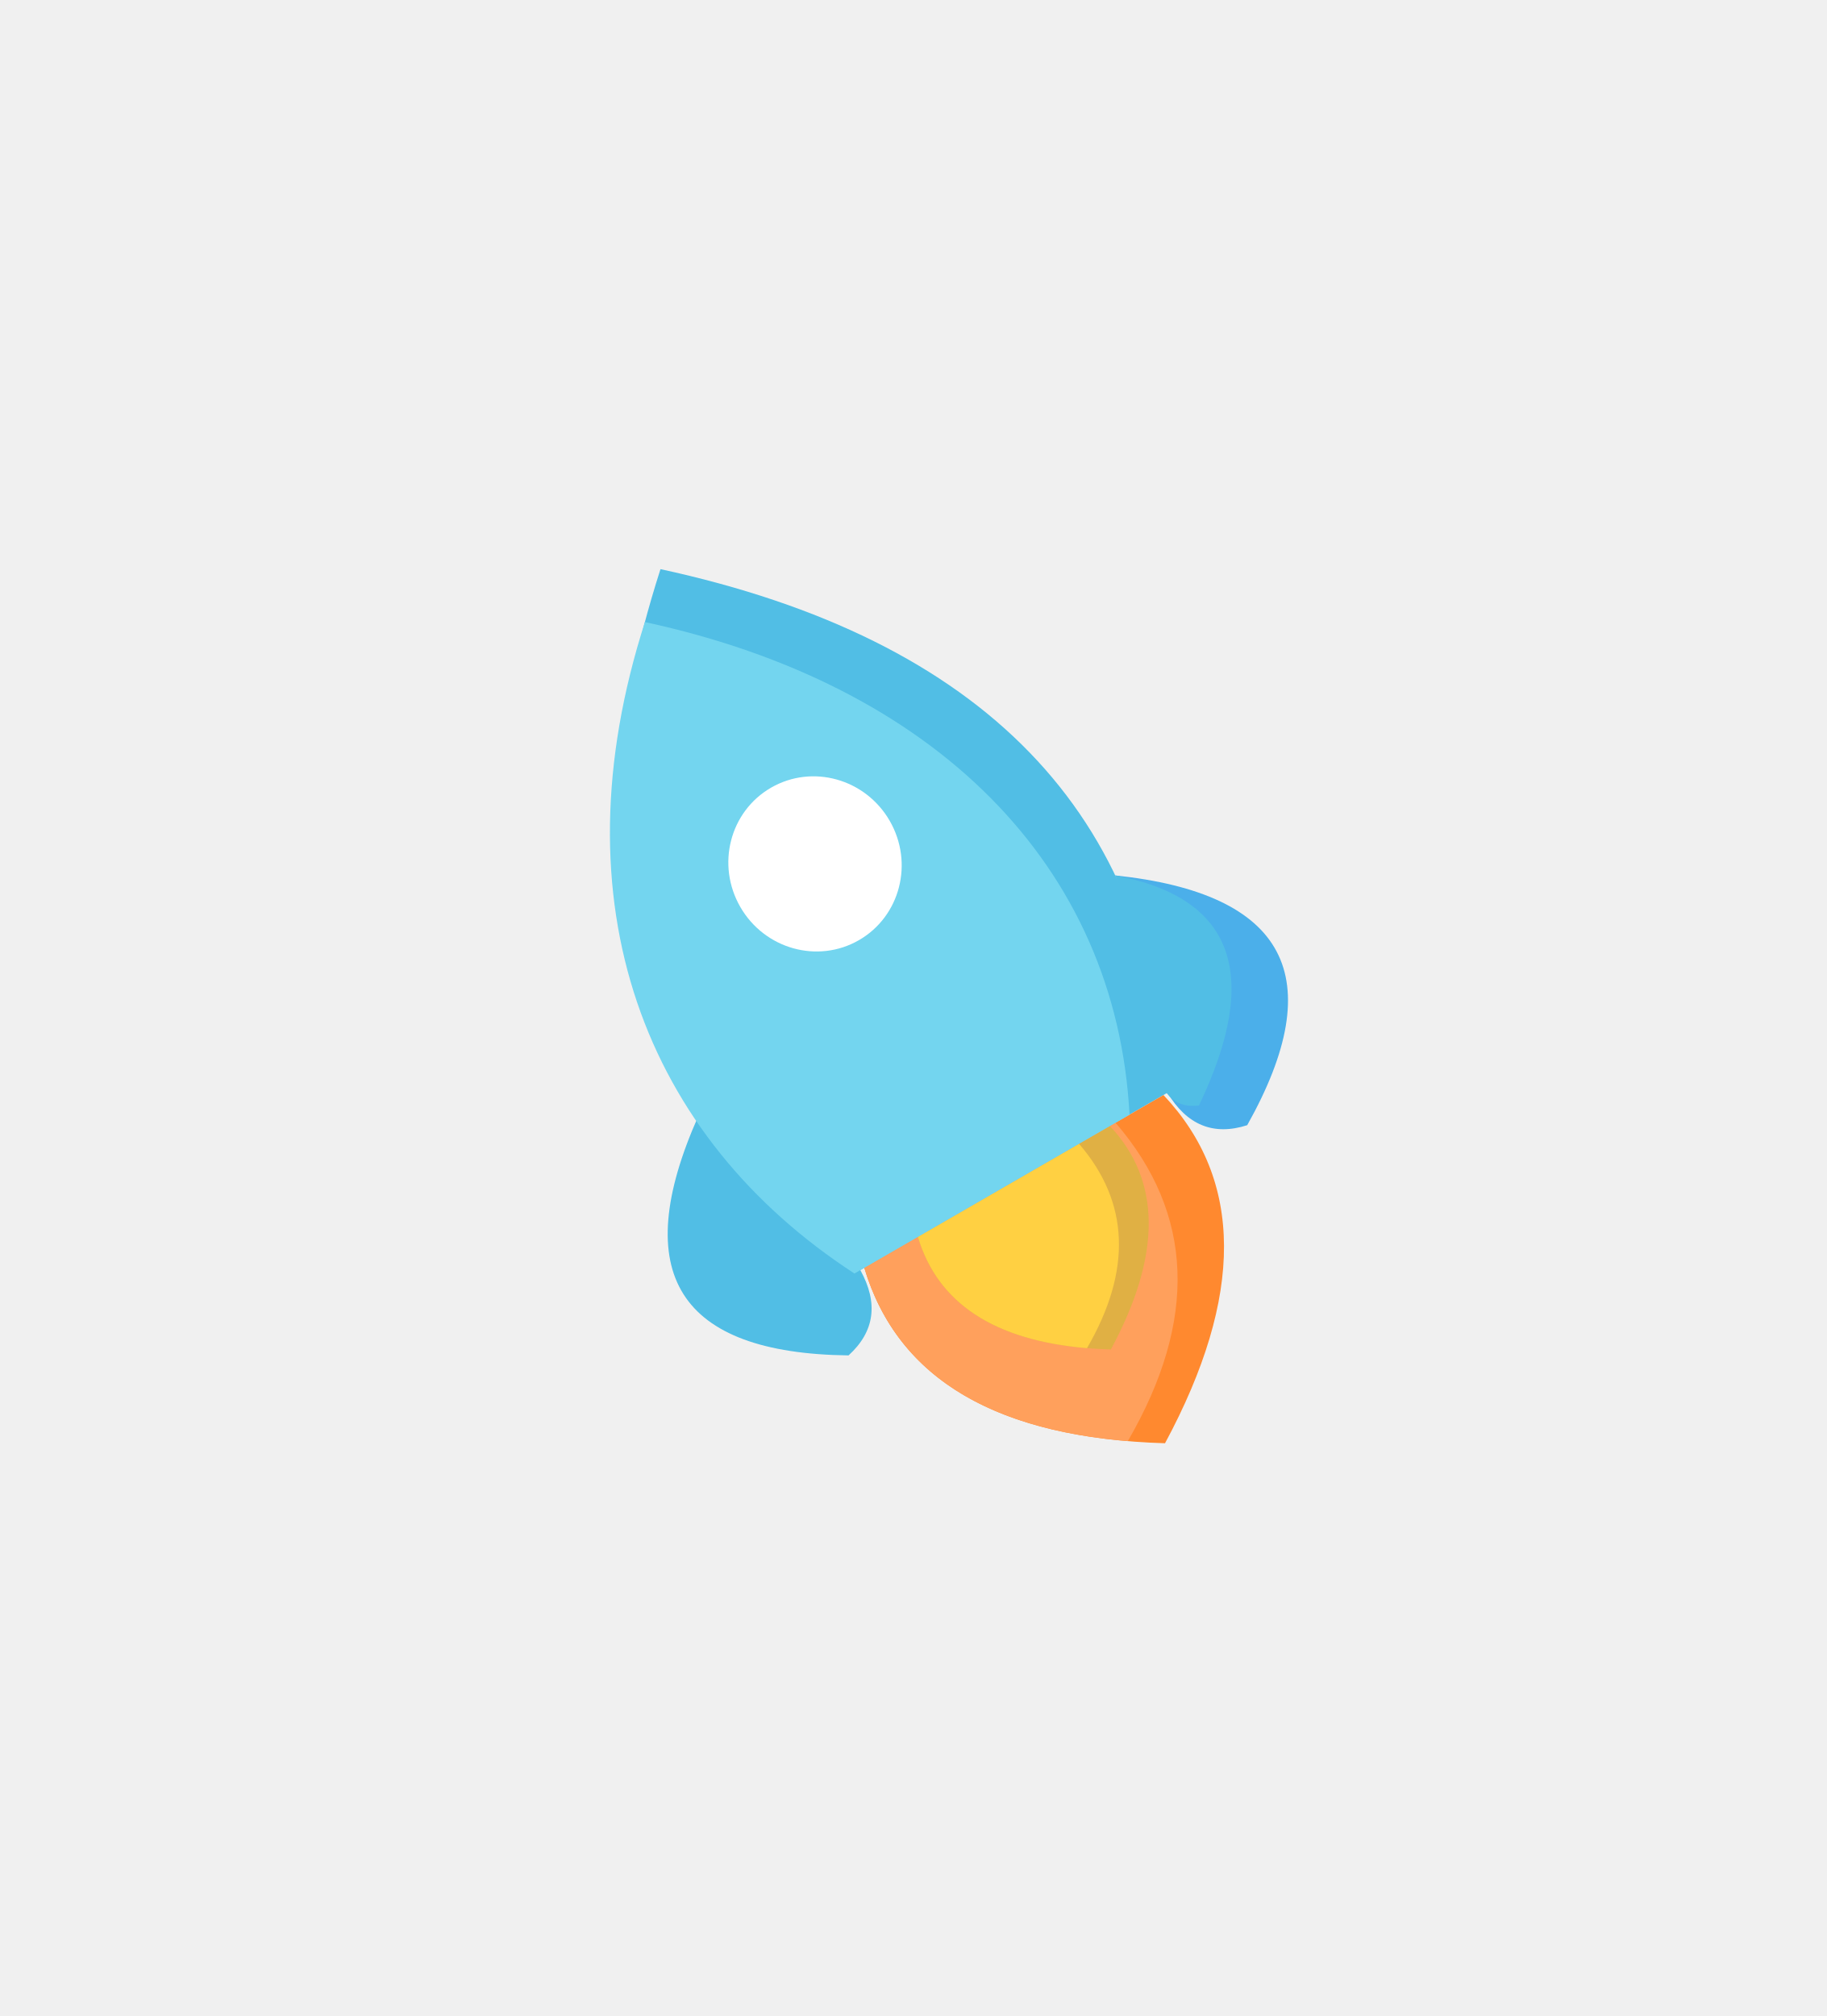
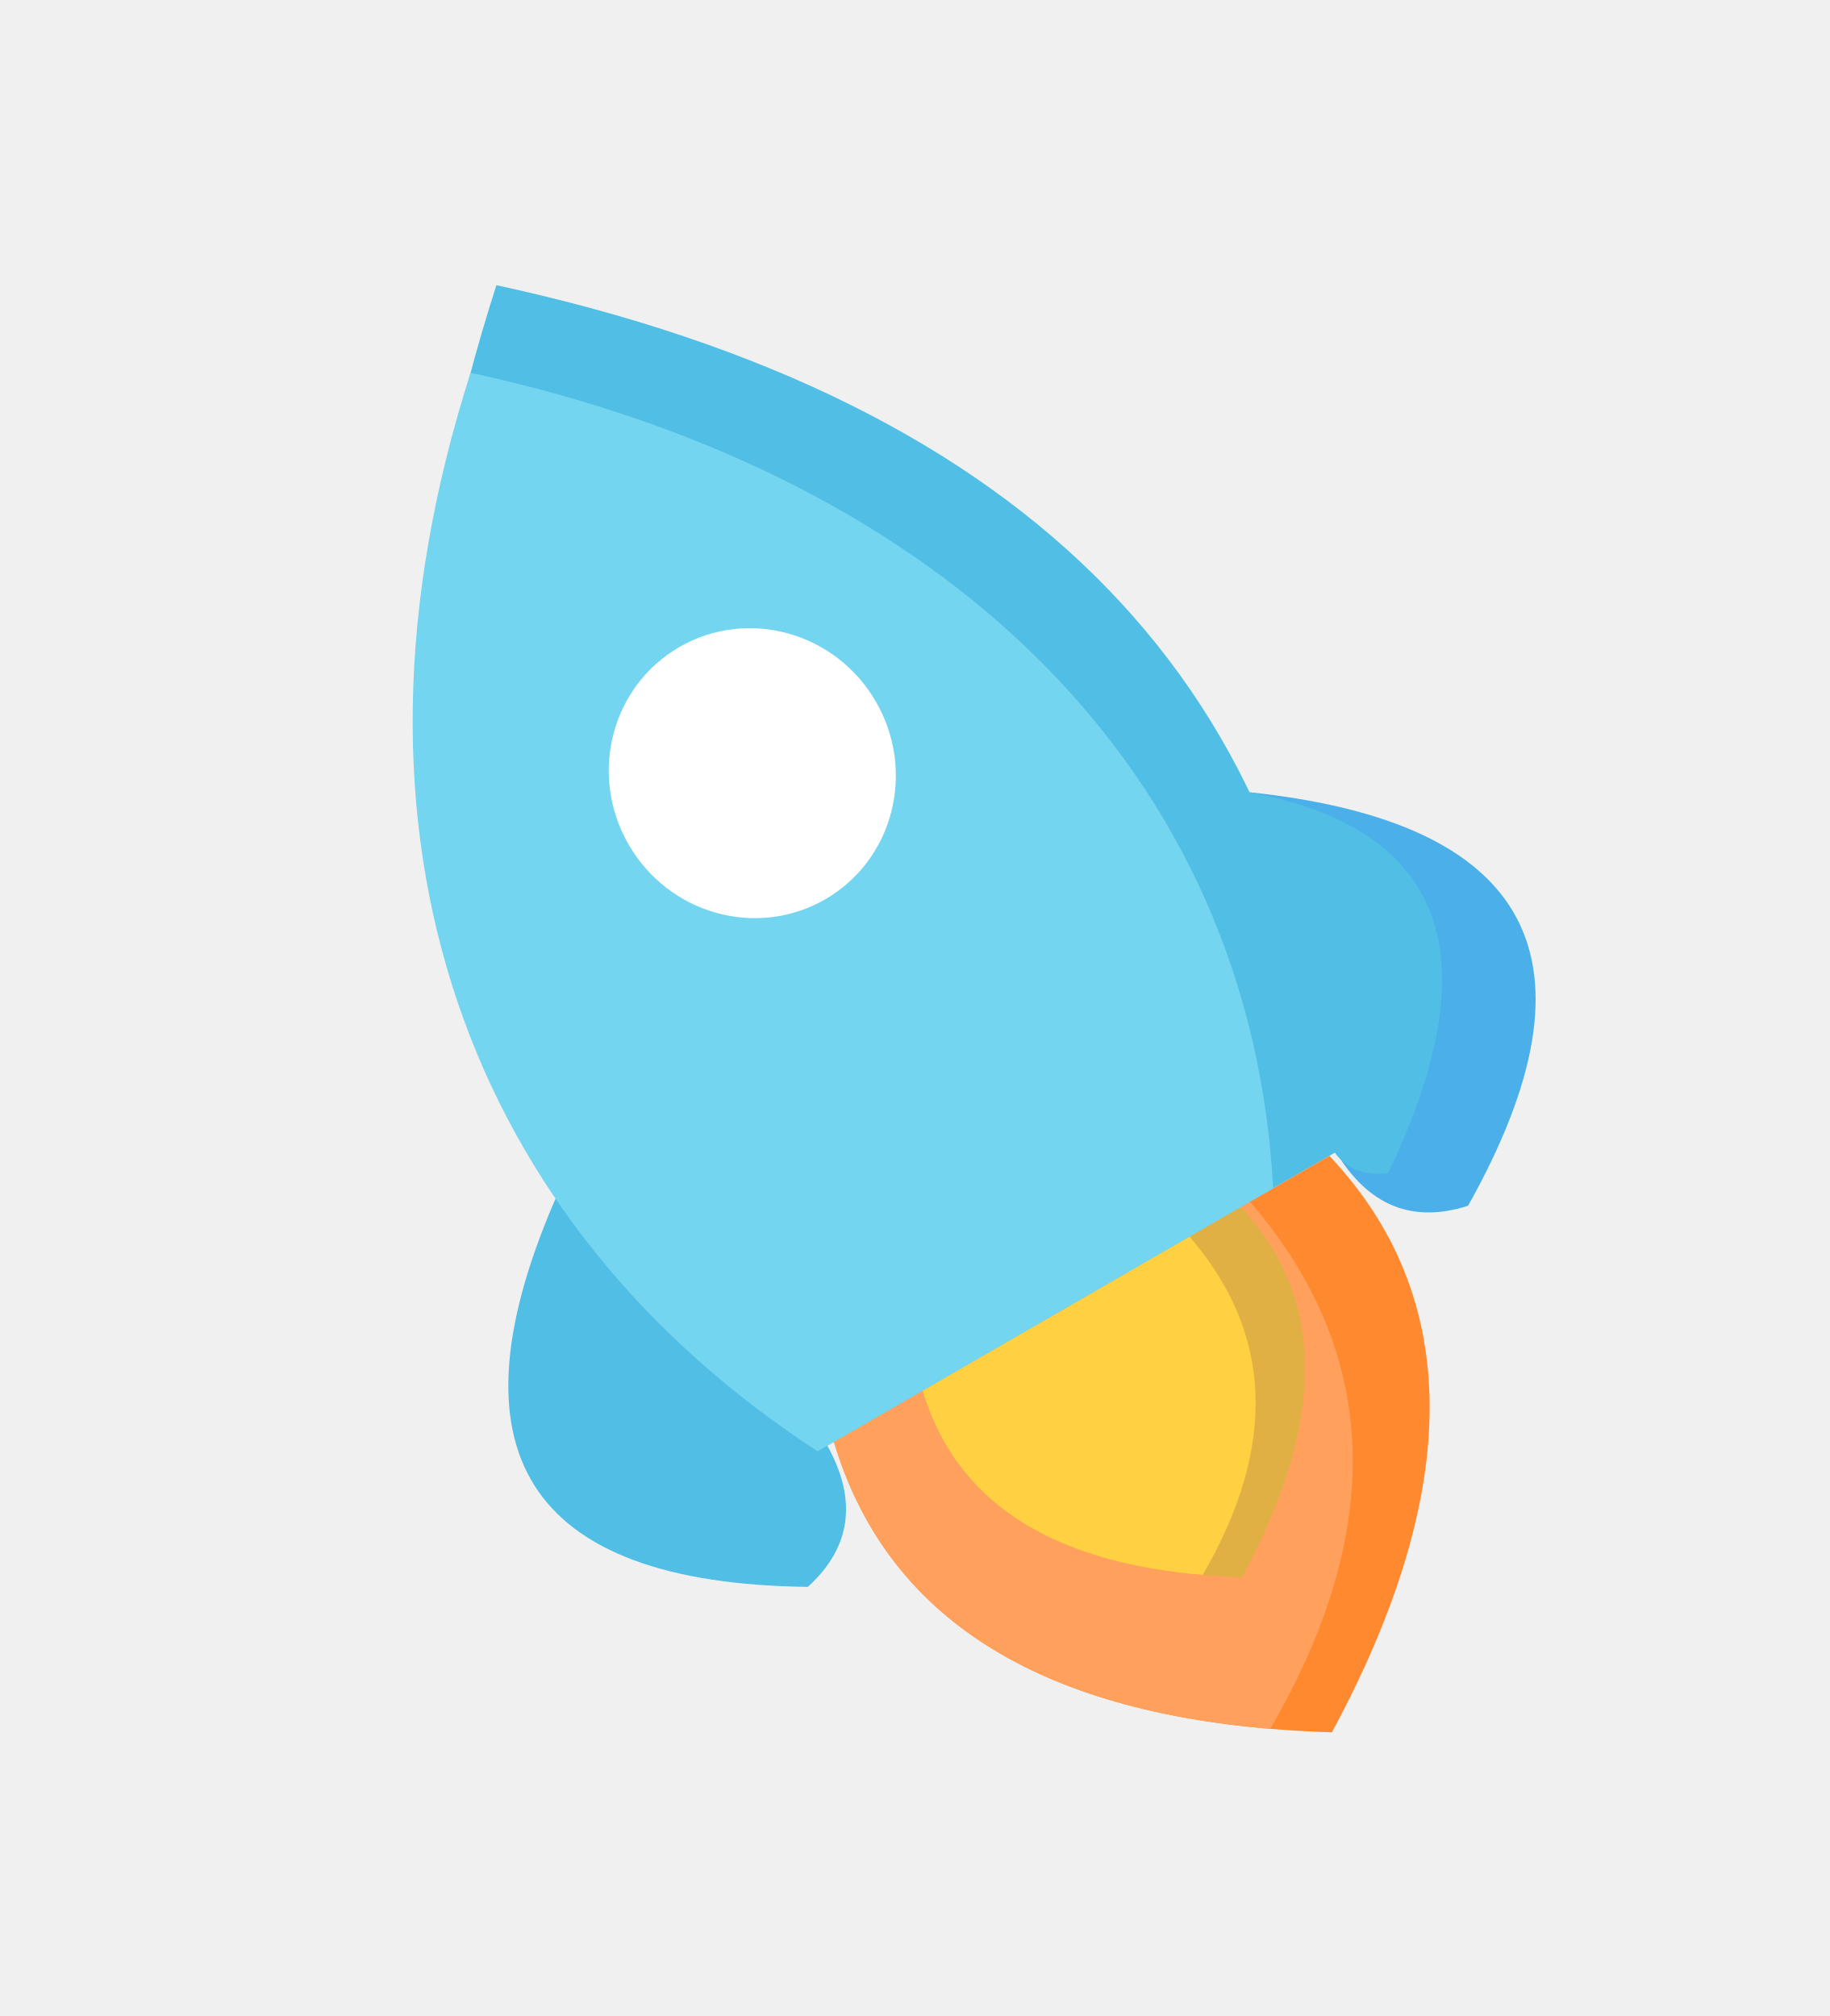
- <svg xmlns="http://www.w3.org/2000/svg" width="405" height="447" viewBox="0 0 405 447" fill="none">
-   <g id="Raketa goals">
-     <g id="raketa">
-       <g id="Layer x0020 1">
-         <g id="1969896164288">
-           <path id="Vector" fill-rule="evenodd" clip-rule="evenodd" d="M146.47 126.193C218.147 141.718 255.62 180.407 258.903 242.287L190.793 281.611C138.845 247.827 124.076 196.03 146.47 126.193Z" fill="#51BEE5" />
-           <path id="Vector_2" fill-rule="evenodd" clip-rule="evenodd" d="M154.85 247.491C163.654 260.396 175.644 271.789 190.79 281.614C194.842 288.941 193.968 295.26 188.178 300.529C150.449 300.072 139.333 282.36 154.85 247.491Z" fill="#51BEE5" />
-           <path id="Vector_3" fill-rule="evenodd" clip-rule="evenodd" d="M247.318 194.104C254.066 208.196 257.937 224.277 258.899 242.29C263.218 249.463 269.102 251.881 276.586 249.485C295.028 216.598 285.274 198.1 247.318 194.104Z" fill="#4BAFEA" />
-           <path id="Vector_4" fill-rule="evenodd" clip-rule="evenodd" d="M247.321 194.103C273.597 199.028 279.795 216.054 265.882 245.127C261.023 245.716 257.948 243.167 256.67 237.437C256.249 223.507 253.115 209.073 247.321 194.103Z" fill="#51BEE5" />
-           <path id="Vector_5" fill-rule="evenodd" clip-rule="evenodd" d="M191.668 281.106L258.015 242.8C275.801 261.64 275.915 287.375 258.358 320.006C221.32 318.895 199.09 305.929 191.668 281.106Z" fill="#FF892F" />
-           <path id="Vector_6" fill-rule="evenodd" clip-rule="evenodd" d="M191.667 281.106L247.383 248.938C264.776 269.132 265.684 292.664 250.108 319.536C218.001 316.85 198.53 304.035 191.667 281.106Z" fill="#FFA05C" />
-           <g id="Group">
-             <path id="Vector_7" fill-rule="evenodd" clip-rule="evenodd" d="M203.555 274.242L246.13 249.661C257.53 261.758 257.627 278.272 246.353 299.209C222.584 298.505 208.304 290.178 203.555 274.242Z" fill="#E0B044" />
-             <path id="Vector_8" fill-rule="evenodd" clip-rule="evenodd" d="M203.55 274.245L239.287 253.612C250.468 266.562 251.066 281.661 241.054 298.925C220.463 297.186 207.952 288.964 203.55 274.245Z" fill="#FFD042" />
-           </g>
-           <path id="Vector_9" fill-rule="evenodd" clip-rule="evenodd" d="M143.017 137.927C207.2 151.819 247.545 191.721 250.486 247.149L189.481 282.37C142.976 252.094 122.957 200.457 143.017 137.927Z" fill="#73D5EF" />
-           <path id="Vector_10" d="M190.496 208.448C199.642 203.168 202.688 191.322 197.3 181.989C191.912 172.657 180.13 169.372 170.984 174.652C161.838 179.933 158.792 191.779 164.18 201.111C169.568 210.444 181.35 213.729 190.496 208.448Z" fill="white" />
-         </g>
+ <svg xmlns="http://www.w3.org/2000/svg" width="245" height="270" viewBox="0 0 245 270" fill="none">
+   <g id="Layer x0020 1">
+     <g id="1969896164288">
+       <path id="Vector" fill-rule="evenodd" clip-rule="evenodd" d="M66.47 38.193C138.147 53.718 175.62 92.407 178.903 154.287L110.793 193.611C58.845 159.827 44.076 108.03 66.47 38.193Z" fill="#51BEE5" />
+       <path id="Vector_2" fill-rule="evenodd" clip-rule="evenodd" d="M74.85 159.491C83.654 172.396 95.644 183.789 110.79 193.614C114.842 200.941 113.968 207.26 108.178 212.529C70.449 212.072 59.333 194.36 74.85 159.491Z" fill="#51BEE5" />
+       <path id="Vector_3" fill-rule="evenodd" clip-rule="evenodd" d="M167.318 106.104C174.066 120.196 177.937 136.277 178.899 154.29C183.218 161.463 189.102 163.881 196.586 161.485C215.028 128.598 205.274 110.1 167.318 106.104Z" fill="#4BAFEA" />
+       <path id="Vector_4" fill-rule="evenodd" clip-rule="evenodd" d="M167.321 106.103C193.597 111.028 199.795 128.054 185.882 157.127C181.023 157.716 177.948 155.167 176.67 149.437C176.249 135.507 173.115 121.073 167.321 106.103Z" fill="#51BEE5" />
+       <path id="Vector_5" fill-rule="evenodd" clip-rule="evenodd" d="M111.668 193.106L178.015 154.8C195.801 173.64 195.915 199.375 178.358 232.006C141.32 230.895 119.09 217.929 111.668 193.106Z" fill="#FF892F" />
+       <path id="Vector_6" fill-rule="evenodd" clip-rule="evenodd" d="M111.667 193.106L167.383 160.938C184.776 181.132 185.684 204.664 170.108 231.536C138.001 228.85 118.53 216.035 111.667 193.106Z" fill="#FFA05C" />
+       <g id="Group">
+         <path id="Vector_7" fill-rule="evenodd" clip-rule="evenodd" d="M123.555 186.242L166.13 161.661C177.53 173.758 177.627 190.272 166.353 211.209C142.584 210.505 128.304 202.178 123.555 186.242Z" fill="#E0B044" />
+         <path id="Vector_8" fill-rule="evenodd" clip-rule="evenodd" d="M123.55 186.245L159.287 165.612C170.468 178.562 171.066 193.661 161.054 210.925C140.463 209.186 127.952 200.964 123.55 186.245Z" fill="#FFD042" />
      </g>
+       <path id="Vector_9" fill-rule="evenodd" clip-rule="evenodd" d="M63.017 49.927C127.2 63.819 167.545 103.721 170.486 159.149L109.481 194.37C62.976 164.094 42.957 112.457 63.017 49.927Z" fill="#73D5EF" />
+       <path id="Vector_10" d="M110.496 120.448C119.642 115.168 122.688 103.322 117.3 93.989C111.912 84.657 100.13 81.372 90.984 86.652C81.838 91.933 78.792 103.779 84.18 113.111C89.568 122.444 101.35 125.729 110.496 120.448Z" fill="white" />
    </g>
  </g>
</svg>
